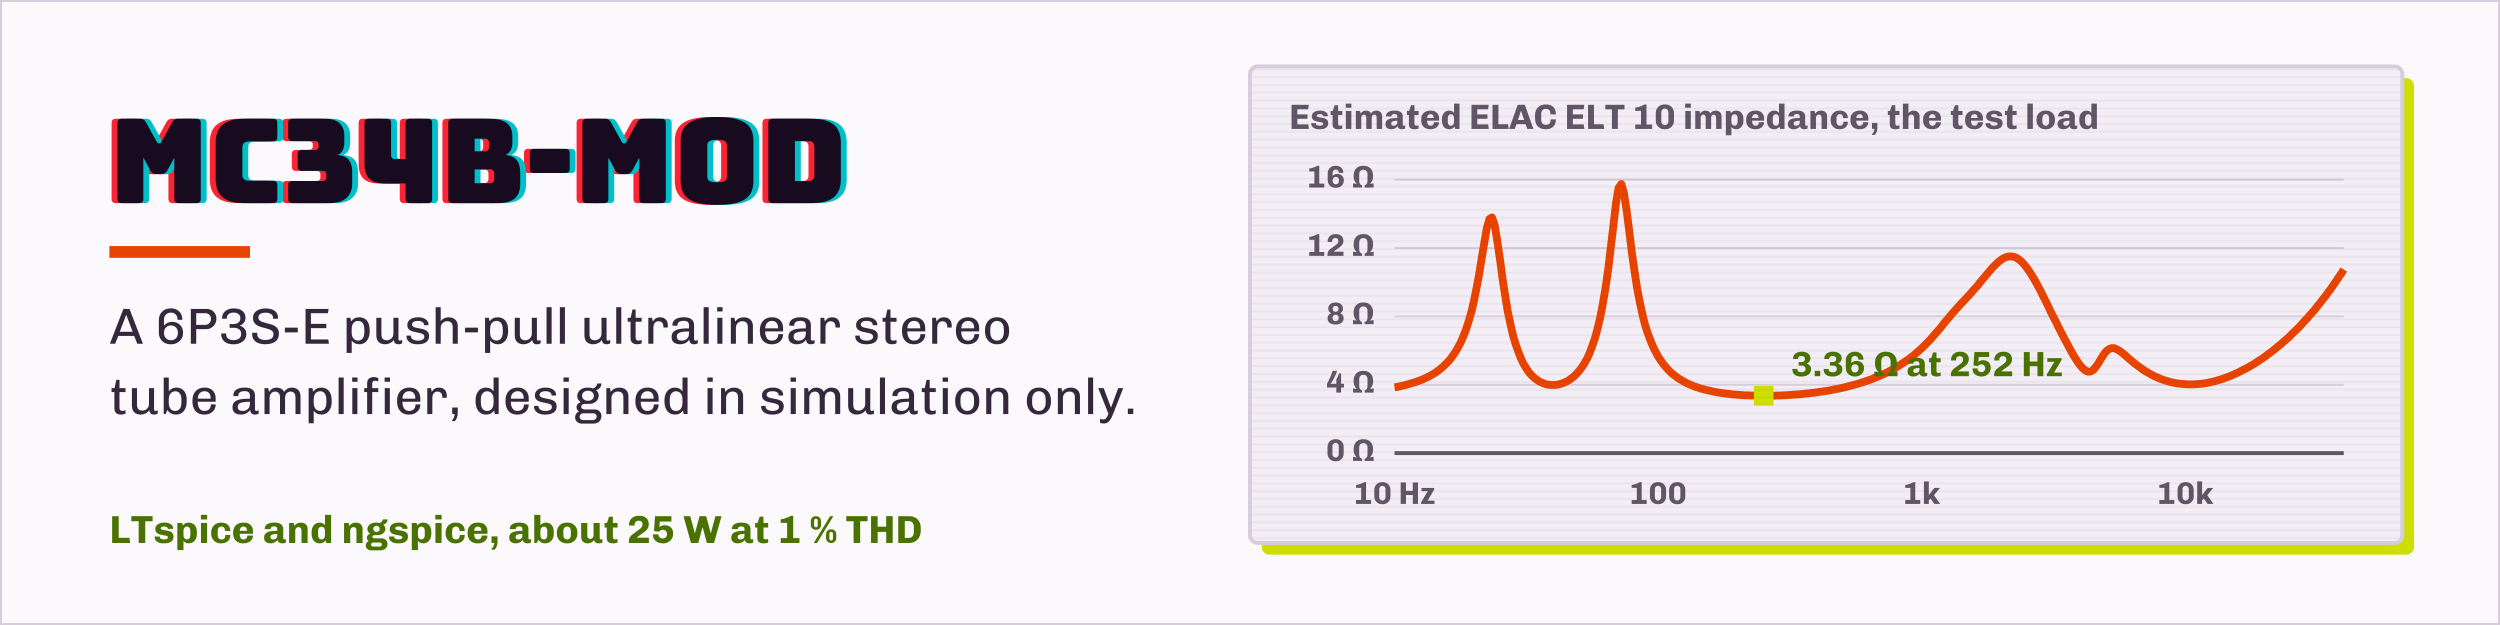
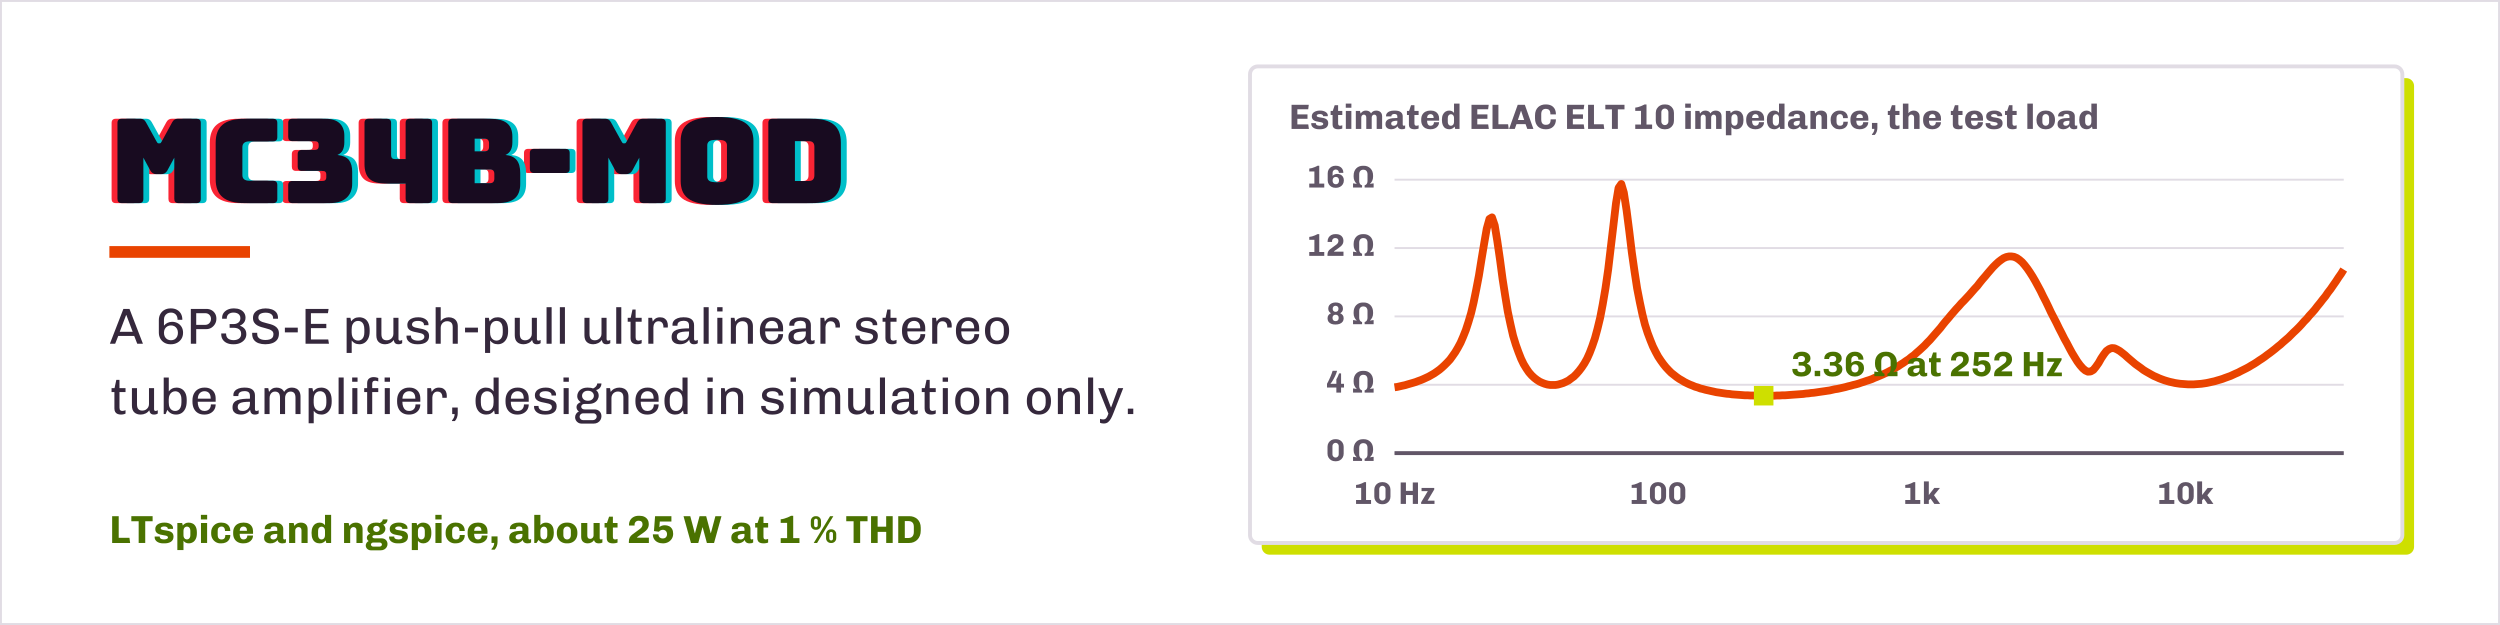
<svg xmlns="http://www.w3.org/2000/svg" viewBox="0 0 1280 320" width="1280" height="320" role="img" aria-label="mc34b-mod: estimated speaker impedance">
  <defs>
    <path id="g0" d="M254 0H105Q69 0 69 36V684Q69 720 105 720H266Q296 720 312 690L402 527Q407 518 410.5 514.0Q414 510 420 510H429Q435 510 438.5 514.0Q442 518 447 527L536 690Q552 720 582 720H744Q780 720 780 684V36Q780 0 744 0H590Q554 0 554 36V388L495 279Q478 247 442 247H402Q366 247 349 279L290 388V36Q290 0 254 0Z" />
    <path id="g1" d="M548 0H304Q178 0 118.0 50.0Q58 100 58 204V515Q58 620 118.0 670.0Q178 720 304 720H548Q584 720 584 684V563Q584 527 548 527H347Q286 527 286 477V239Q286 191 347 191H548Q584 191 584 155V36Q584 0 548 0Z" />
    <path id="g2" d="M85 189H336Q360 189 367.0 198.0Q374 207 374 219V246Q374 258 367.0 266.5Q360 275 336 275H166Q130 275 130 311V418Q130 454 166 454H271Q295 454 302.0 463.0Q309 472 309 484V499Q309 511 302.0 520.0Q295 529 271 529H85Q49 529 49 565V684Q49 720 85 720H364Q447 720 487.5 681.5Q528 643 528 577V519Q528 481 515.0 453.0Q502 425 469 411Q540 403 567.5 367.5Q595 332 595 266V166Q595 89 546.0 44.5Q497 0 401 0H85Q49 0 49 36V153Q49 189 85 189Z" />
    <path id="g3" d="M414 167H245Q148 167 105.5 207.5Q63 248 63 333V684Q63 720 99 720H254Q290 720 290 684V410Q290 376 321 376H414V684Q414 720 450 720H604Q640 720 640 684V36Q640 0 604 0H450Q414 0 414 36Z" />
    <path id="g4" d="M489 0H105Q69 0 69 36V684Q69 720 105 720H424Q522 720 569.0 683.0Q616 646 616 567V519Q616 436 557 411Q622 405 652.5 367.5Q683 330 683 256V164Q683 80 636.0 40.0Q589 0 489 0ZM294 288V170H424Q462 170 462 210V249Q462 288 424 288ZM294 550V442H379Q417 442 417 482V510Q417 550 379 550Z" />
    <path id="g5" d="M76 257Q40 257 40 293V427Q40 463 76 463H344Q380 463 380 427V293Q380 257 344 257Z" />
    <path id="g6" d="M679 189Q679 143 665.5 105.5Q652 68 618.0 41.0Q584 14 523.5 -0.5Q463 -15 369 -15Q275 -15 214.5 -0.5Q154 14 120.0 41.0Q86 68 72.0 105.5Q58 143 58 189V530Q58 576 72.0 613.5Q86 651 120.0 678.0Q154 705 214.5 720.0Q275 735 369 735Q463 735 523.5 720.0Q584 705 618.0 678.0Q652 651 665.5 613.5Q679 576 679 530ZM285 225Q285 205 300.0 191.5Q315 178 369 178Q424 178 438.5 191.5Q453 205 453 225V494Q453 514 438.5 527.0Q424 540 369 540Q315 540 300.0 527.0Q285 514 285 494Z" />
    <path id="g7" d="M442 0H105Q69 0 69 36V684Q69 720 105 720H442Q568 720 628.0 670.0Q688 620 688 516V204Q688 100 628.0 50.0Q568 0 442 0ZM296 529V189H415Q462 189 462 238V481Q462 529 415 529Z" />
    <path id="g8" d="M10 0 276 686H396L661 0H549L489 154H175L114 0ZM204 235H459L334 566H330Z" />
    <path id="g10" d="M305 -10Q239 -10 187.0 19.5Q135 49 105.5 101.0Q76 153 76 221V465Q76 534 106.0 586.0Q136 638 188.0 667.0Q240 696 306 696H318Q381 696 431.0 669.5Q481 643 510.0 593.0Q539 543 539 472H445Q445 541 407.5 577.5Q370 614 313 614Q274 614 243.0 596.5Q212 579 194.5 548.0Q177 517 177 478V356Q206 393 249.0 412.5Q292 432 336 432Q397 432 446.0 405.5Q495 379 524.0 331.0Q553 283 553 217Q553 149 521.5 98.0Q490 47 436.0 18.5Q382 -10 316 -10ZM315 69Q358 69 388.0 87.5Q418 106 435.0 139.0Q452 172 452 215Q452 260 434.5 292.5Q417 325 386.5 343.0Q356 361 315 361Q274 361 243.0 342.5Q212 324 194.5 291.5Q177 259 177 216Q177 171 194.5 138.0Q212 105 243.5 87.0Q275 69 315 69Z" />
    <path id="g11" d="M91 0V686H401Q455 686 499.0 661.5Q543 637 568.5 594.0Q594 551 594 498V488Q594 435 567.0 389.0Q540 343 496.0 315.5Q452 288 396 288H197V0ZM197 372H376Q409 372 434.0 387.5Q459 403 473.5 429.5Q488 456 488 489Q488 537 456.5 569.5Q425 602 374 602H197Z" />
    <path id="g12" d="M292 -10Q220 -10 167.5 15.0Q115 40 87.0 84.0Q59 128 59 184V202H154Q154 133 194.0 102.0Q234 71 302 71Q367 71 409.0 102.0Q451 133 451 194Q451 236 432.0 262.5Q413 289 380.5 301.5Q348 314 310 314H224V387H301Q337 387 368.0 400.0Q399 413 417.5 439.0Q436 465 436 503Q436 541 418.0 565.5Q400 590 369.5 602.0Q339 614 301 614Q239 614 203.0 583.0Q167 552 167 493H76V510Q76 567 106.5 608.5Q137 650 188.0 673.0Q239 696 303 696H317Q379 696 429.0 674.0Q479 652 508.0 610.5Q537 569 537 512Q537 472 522.5 442.5Q508 413 484.0 392.5Q460 372 430 358V353Q483 336 518.0 295.5Q553 255 553 187Q553 129 521.0 85.0Q489 41 433.5 15.5Q378 -10 308 -10Z" />
    <path id="g13" d="M311 -10Q240 -10 181.5 10.0Q123 30 88.0 75.0Q53 120 53 195Q53 199 53.0 204.5Q53 210 54 215H153Q152 209 152.0 204.0Q152 199 152 193Q152 152 172.0 126.0Q192 100 228.0 87.0Q264 74 311 74Q361 74 397.0 85.0Q433 96 452.5 121.5Q472 147 472 188Q472 225 450.0 247.5Q428 270 392.0 283.0Q356 296 313.0 306.5Q270 317 227.5 330.0Q185 343 149.0 364.0Q113 385 91.0 420.0Q69 455 69 509Q69 573 103.5 614.0Q138 655 194.5 675.5Q251 696 318 696Q385 696 440.5 676.5Q496 657 529.0 615.5Q562 574 562 506V493H465V509Q465 543 446.0 566.0Q427 589 395.0 600.5Q363 612 320 612Q278 612 245.5 602.5Q213 593 194.0 572.5Q175 552 175 518Q175 483 197.0 462.0Q219 441 255.0 428.5Q291 416 334.5 406.0Q378 396 421.0 383.0Q464 370 500.0 348.5Q536 327 558.0 292.0Q580 257 580 202Q580 125 544.0 78.5Q508 32 447.0 11.0Q386 -10 311 -10Z" />
    <path id="g14" d="M62 224V317H316V224Z" />
    <path id="g15" d="M91 0V686H545L532 602H197V392H500V308H197V84H538L552 0Z" />
    <path id="g16" d="M78 -181V511H153L167 440Q192 478 232.0 499.5Q272 521 325 521Q383 521 429.5 495.5Q476 470 504.0 413.0Q532 356 532 263V244Q532 162 504.5 105.0Q477 48 431.5 19.0Q386 -10 331 -10Q277 -10 238.5 11.0Q200 32 178 65V-181ZM304 62Q339 62 367.0 80.0Q395 98 411.0 134.0Q427 170 427 223V279Q427 341 411.0 378.5Q395 416 367.0 433.0Q339 450 304 450Q270 450 241.0 433.5Q212 417 194.5 380.0Q177 343 177 280V223Q177 169 194.0 133.0Q211 97 240.0 79.5Q269 62 304 62Z" />
    <path id="g17" d="M247 -10Q168 -10 121.0 33.5Q74 77 74 168V511H174V192Q174 125 201.0 96.5Q228 68 280 68Q315 68 344.5 84.5Q374 101 392.0 130.0Q410 159 410 195V511H510V95Q510 77 518.5 69.0Q527 61 538 61Q549 61 561.0 65.0Q573 69 583 75V11Q570 1 551.0 -4.5Q532 -10 507 -10Q475 -10 456.0 2.0Q437 14 428.0 33.5Q419 53 415 75Q390 35 344.0 12.5Q298 -10 247 -10Z" />
    <path id="g18" d="M256 -10Q203 -10 164.0 3.0Q125 16 99.0 37.5Q73 59 60.0 85.5Q47 112 47 138Q47 144 47.0 148.5Q47 153 48 160H136Q135 157 135.0 154.5Q135 152 135 149Q135 120 153.5 100.5Q172 81 203.5 71.0Q235 61 275 61Q309 61 337.5 70.0Q366 79 382.5 96.5Q399 114 399 138Q399 166 381.0 181.5Q363 197 333.0 205.5Q303 214 267.5 220.5Q232 227 195.5 235.5Q159 244 129.0 259.0Q99 274 81.0 300.5Q63 327 63 371Q63 405 78.0 433.0Q93 461 121.0 480.5Q149 500 187.5 510.5Q226 521 272 521H285Q329 521 365.0 509.5Q401 498 427.0 478.5Q453 459 466.5 434.5Q480 410 480 383Q480 378 479.5 372.5Q479 367 479 365H391V376Q391 386 386.5 398.5Q382 411 368.5 422.5Q355 434 331.5 442.0Q308 450 271 450Q236 450 213.0 443.0Q190 436 177.5 425.0Q165 414 160.0 402.0Q155 390 155 380Q155 356 173.0 341.5Q191 327 221.0 319.0Q251 311 287.5 305.0Q324 299 360.0 290.5Q396 282 426.0 266.5Q456 251 474.0 224.0Q492 197 492 154Q492 109 475.0 77.5Q458 46 428.0 27.0Q398 8 359.0 -1.0Q320 -10 276 -10Z" />
    <path id="g19" d="M79 0V720H179V443Q206 482 248.5 501.5Q291 521 336 521Q388 521 428.0 501.0Q468 481 491.5 441.5Q515 402 515 343V0H415V326Q415 389 385.5 416.5Q356 444 303 444Q269 444 240.5 427.0Q212 410 195.5 381.5Q179 353 179 316V0Z" />
    <path id="g20" d="M79 0V720H179V0Z" />
    <path id="g21" d="M228 -10Q191 -10 161.5 2.0Q132 14 115.5 40.5Q99 67 99 111V433H43V511H102L137 674H199V511H318V433H199V129Q199 85 217.0 73.0Q235 61 256 61Q267 61 286.5 66.0Q306 71 318 76V9Q307 3 291.5 -1.5Q276 -6 259.5 -8.0Q243 -10 228 -10Z" />
    <path id="g22" d="M79 0V511H153L167 436Q168 438 176.0 451.0Q184 464 200.5 480.5Q217 497 243.5 509.0Q270 521 309 521Q362 521 396.5 499.5Q431 478 447.5 441.0Q464 404 464 357Q464 347 463.0 336.5Q462 326 462 320H376V339Q376 361 367.5 385.5Q359 410 338.0 426.5Q317 443 279 443Q251 443 231.5 431.0Q212 419 200.5 401.0Q189 383 184.0 363.0Q179 343 179 326V0Z" />
    <path id="g23" d="M210 -10Q169 -10 131.5 3.0Q94 16 70.5 47.5Q47 79 47 133Q47 188 71.5 221.5Q96 255 141.5 273.0Q187 291 250.5 297.0Q314 303 390 303V355Q390 409 363.5 430.5Q337 452 280 452Q232 452 197.0 431.5Q162 411 162 367V355H65Q64 360 64.0 365.5Q64 371 64 377Q64 421 91.5 453.5Q119 486 166.5 503.5Q214 521 275 521H289Q390 521 439.5 481.0Q489 441 489 366V95Q489 77 497.0 69.0Q505 61 516 61Q527 61 539.5 65.0Q552 69 562 75V11Q549 1 530.0 -4.5Q511 -10 485 -10Q453 -10 433.5 2.5Q414 15 405.0 36.0Q396 57 394 83Q365 38 318.5 14.0Q272 -10 210 -10ZM250 61Q285 61 317.0 76.5Q349 92 369.5 124.0Q390 156 390 204V242Q315 242 261.0 234.5Q207 227 178.5 206.0Q150 185 150 141Q150 99 175.0 80.0Q200 61 250 61Z" />
    <path id="g24" d="M87 0V511H187V0ZM84 636V720H190V636Z" />
    <path id="g25" d="M79 0V511H151L165 436Q193 478 237.5 499.5Q282 521 334 521Q387 521 427.5 501.0Q468 481 491.0 441.5Q514 402 514 343V0H414V326Q414 389 385.0 416.5Q356 444 303 444Q269 444 240.5 427.0Q212 410 195.5 381.5Q179 353 179 316V0Z" />
    <path id="g26" d="M285 -10Q217 -10 165.5 19.5Q114 49 85.0 106.5Q56 164 56 245V266Q56 348 86.5 405.0Q117 462 170.0 491.5Q223 521 291 521H302Q364 521 412.0 495.0Q460 469 486.5 421.0Q513 373 513 307V243H160Q160 186 175.5 145.0Q191 104 220.5 82.5Q250 61 293 61Q329 61 357.0 75.0Q385 89 402.0 118.0Q419 147 419 190H513Q513 129 484.0 84.0Q455 39 405.5 14.5Q356 -10 294 -10ZM161 303H415Q415 378 382.5 414.0Q350 450 292 450Q239 450 201.5 413.0Q164 376 161 303Z" />
    <path id="g27" d="M288 -10Q222 -10 169.5 21.0Q117 52 87.0 110.0Q57 168 57 247V264Q57 345 87.0 402.5Q117 460 169.5 490.5Q222 521 288 521H301Q368 521 420.0 490.0Q472 459 502.0 401.5Q532 344 532 264V247Q532 168 502.0 110.0Q472 52 419.5 21.0Q367 -10 301 -10ZM294 61Q332 61 362.0 79.0Q392 97 410.0 133.0Q428 169 428 222V289Q428 343 410.0 378.5Q392 414 362.0 432.0Q332 450 294 450Q257 450 227.0 432.0Q197 414 179.0 378.5Q161 343 161 289V222Q161 169 179.0 133.0Q197 97 227.0 79.0Q257 61 294 61Z" />
    <path id="g28" d="M324 -10Q209 -10 151 82L116 0H79V720H179V446Q200 477 239.5 499.0Q279 521 332 521Q387 521 432.5 495.0Q478 469 505.0 415.0Q532 361 532 278V258Q532 165 503.5 105.5Q475 46 428.0 18.0Q381 -10 324 -10ZM305 61Q340 61 367.5 78.0Q395 95 411.5 133.0Q428 171 428 233V289Q428 343 412.0 378.5Q396 414 369.0 431.5Q342 449 307 449Q273 449 243.5 431.5Q214 414 196.0 378.5Q178 343 178 288V232Q178 169 195.5 131.5Q213 94 241.5 77.5Q270 61 305 61Z" />
    <path id="g29" d="M79 0V511H153L168 436Q193 476 230.0 498.5Q267 521 315 521Q365 521 404.0 501.0Q443 481 465 437Q487 474 526.5 497.5Q566 521 620 521Q669 521 707.0 501.0Q745 481 766.5 441.5Q788 402 788 343V0H689V321Q689 385 663.5 414.0Q638 443 591 443Q560 443 535.5 427.0Q511 411 497.5 382.0Q484 353 484 317V0H384V321Q384 385 358.5 414.0Q333 443 285 443Q254 443 230.0 427.0Q206 411 192.5 382.0Q179 353 179 317V0Z" />
    <path id="g30" d="M105 0V433H47V511H105V604Q105 669 141.5 698.5Q178 728 234 728Q248 728 264.5 725.5Q281 723 297.0 719.0Q313 715 324 710V643Q312 648 292.5 652.5Q273 657 262 657Q249 657 235.5 652.5Q222 648 213.5 635.0Q205 622 205 593V511H324V433H205V0Z" />
    <path id="g31" d="M75 -138V-126Q101 -96 114.0 -65.0Q127 -34 127 0H79V129H188V18Q188 -25 174.5 -65.0Q161 -105 132 -138Z" />
    <path id="g32" d="M267 -10Q209 -10 161.5 17.5Q114 45 85.5 104.0Q57 163 57 255V266Q57 350 84.5 406.5Q112 463 157.5 492.0Q203 521 259 521Q313 521 352.0 500.5Q391 480 412 446V720H512V0H436L422 71Q397 33 358.5 11.5Q320 -10 267 -10ZM285 61Q320 61 348.5 77.5Q377 94 394.5 131.5Q412 169 412 232V288Q412 343 395.0 378.5Q378 414 349.0 431.5Q320 449 285 449Q233 449 197.0 408.5Q161 368 161 286V231Q161 169 177.5 131.5Q194 94 222.5 77.5Q251 61 285 61Z" />
    <path id="g33" d="M165 -188Q130 -188 101.5 -171.0Q73 -154 56.0 -125.5Q39 -97 39 -64Q39 -28 59.0 4.0Q79 36 114 51Q92 65 79.5 87.0Q67 109 67 134Q67 171 90.0 196.5Q113 222 150 235Q119 256 100.0 284.5Q81 313 81 352Q81 395 103.5 433.5Q126 472 172.0 496.5Q218 521 287 521Q319 521 345.5 517.0Q372 513 393 504Q431 520 452.0 546.0Q473 572 476 603H558Q558 571 545.5 544.0Q533 517 510.0 499.0Q487 481 455 474L454 471Q477 451 490.5 424.0Q504 397 504 364Q504 320 481.0 282.5Q458 245 414.5 222.5Q371 200 307 200H229Q198 200 179.0 185.0Q160 170 160 145Q160 121 178.5 106.0Q197 91 229 91H422Q485 91 521.5 52.5Q558 14 558 -42Q558 -82 538.5 -115.5Q519 -149 484.5 -168.5Q450 -188 404 -188ZM197 -120H389Q419 -120 441.5 -99.0Q464 -78 464 -48Q464 -23 445.5 -4.0Q427 15 401 15H197Q168 15 148.0 -5.0Q128 -25 128 -53Q128 -80 148.0 -100.0Q168 -120 197 -120ZM292 262Q347 262 378.0 291.0Q409 320 409 360Q409 400 378.0 429.5Q347 459 292 459Q237 459 206.5 429.5Q176 400 176 360Q176 320 206.5 291.0Q237 262 292 262Z" />
    <path id="g34" d="M127 -186Q105 -186 87.0 -182.5Q69 -179 52 -172V-94Q63 -98 80.0 -102.0Q97 -106 113 -106Q139 -106 156.0 -95.5Q173 -85 187.5 -60.0Q202 -35 217 8L17 511H124L266 133H271L410 511H509L317 21Q295 -36 270.5 -83.0Q246 -130 212.0 -158.0Q178 -186 127 -186Z" />
    <path id="g35" d="M74 0V107H181V0Z" />
    <path id="g36" d="M71 0V686H239V132H514L531 0Z" />
    <path id="g37" d="M208 0V556H20V686H565V556H376V0Z" />
    <path id="g38" d="M249 -10Q203 -10 164.0 1.0Q125 12 95.5 32.5Q66 53 49.5 81.5Q33 110 33 145Q33 150 33.0 154.0Q33 158 34 164H165Q164 162 164.0 160.0Q164 158 164 156Q164 132 180.0 117.5Q196 103 221.0 96.5Q246 90 273 90Q293 90 316.5 95.0Q340 100 357.0 111.0Q374 122 374 141Q374 162 356.5 173.0Q339 184 310.0 190.0Q281 196 246.5 201.5Q212 207 177.0 215.5Q142 224 113.0 240.5Q84 257 66.5 285.0Q49 313 49 358Q49 399 67.5 430.0Q86 461 118.5 481.0Q151 501 191.0 511.0Q231 521 273 521H296Q334 521 371.0 511.5Q408 502 438.0 484.0Q468 466 486.0 440.5Q504 415 504 384Q504 378 503.5 371.5Q503 365 503 361H370V369Q370 379 364.0 389.0Q358 399 346.0 406.5Q334 414 317.5 418.5Q301 423 279 423Q261 423 244.0 419.5Q227 416 214.5 410.0Q202 404 195.0 395.5Q188 387 188 377Q188 357 205.5 347.0Q223 337 252.5 331.5Q282 326 317.0 321.5Q352 317 387.0 308.5Q422 300 451.0 283.5Q480 267 498.0 238.5Q516 210 516 164Q516 115 497.0 81.5Q478 48 445.5 28.0Q413 8 372.0 -1.0Q331 -10 287 -10Z" />
    <path id="g39" d="M62 -181V511H185L202 447Q224 478 261.5 499.5Q299 521 351 521Q411 521 458.5 495.5Q506 470 534.0 414.0Q562 358 562 268V247Q562 162 534.0 104.5Q506 47 460.0 18.5Q414 -10 360 -10Q306 -10 271.5 9.5Q237 29 219 58V-181ZM308 91Q333 91 352.5 104.0Q372 117 383.5 141.5Q395 166 395 199V307Q395 344 383.5 369.0Q372 394 352.5 406.5Q333 419 308 419Q284 419 263.5 406.5Q243 394 231.0 369.5Q219 345 219 307V199Q219 165 230.5 141.0Q242 117 262.5 104.0Q283 91 308 91Z" />
    <path id="g40" d="M66 0V511H223V0ZM64 602V720H224V602Z" />
    <path id="g41" d="M276 -10Q211 -10 157.0 22.5Q103 55 71.0 111.5Q39 168 39 239V273Q39 327 58.0 372.0Q77 417 110.5 450.5Q144 484 187.5 502.5Q231 521 281 521H303Q374 521 424.5 494.0Q475 467 502.0 419.0Q529 371 529 307H393Q393 345 382.0 370.5Q371 396 351.0 408.5Q331 421 301 421Q261 421 233.5 393.5Q206 366 206 316V197Q206 147 231.5 118.5Q257 90 303 90Q336 90 357.5 101.0Q379 112 390.0 137.0Q401 162 401 204H529Q529 136 499.5 88.0Q470 40 418.0 15.0Q366 -10 298 -10Z" />
    <path id="g42" d="M294 -10Q219 -10 161.5 19.5Q104 49 71.5 105.5Q39 162 39 242V269Q39 350 72.5 406.5Q106 463 164.0 492.0Q222 521 297 521H316Q388 521 440.0 493.0Q492 465 520.0 414.5Q548 364 548 298V235H206Q206 193 215.5 160.0Q225 127 246.5 108.5Q268 90 303 90Q334 90 355.5 102.0Q377 114 389.0 136.5Q401 159 401 191H547Q547 133 516.5 87.5Q486 42 432.0 16.0Q378 -10 306 -10ZM206 311H393Q393 368 368.0 394.5Q343 421 302 421Q261 421 234.5 393.0Q208 365 206 311Z" />
    <path id="g44" d="M196 -10Q155 -10 118.0 4.0Q81 18 57.5 49.5Q34 81 34 135Q34 189 57.5 223.5Q81 258 125.5 277.0Q170 296 232.5 303.5Q295 311 372 311V352Q372 392 350.0 408.5Q328 425 288 425Q252 425 227.0 409.0Q202 393 202 362V355H51Q50 358 50.0 362.5Q50 367 50 372Q50 415 78.0 449.0Q106 483 157.5 502.0Q209 521 278 521H303Q415 521 470.0 477.5Q525 434 525 362V126Q525 107 534.5 98.5Q544 90 555 90Q565 90 575.0 93.5Q585 97 594 101V12Q581 2 559.0 -4.0Q537 -10 503 -10Q465 -10 438.5 1.5Q412 13 398.0 32.0Q384 51 380 76Q352 40 307.0 15.0Q262 -10 196 -10ZM274 90Q299 90 321.5 101.5Q344 113 358.0 135.5Q372 158 372 191V232Q314 232 275.0 224.0Q236 216 216.5 199.0Q197 182 197 152Q197 117 218.5 103.5Q240 90 274 90Z" />
    <path id="g45" d="M62 0V511H179L197 437Q228 480 269.0 500.5Q310 521 365 521Q417 521 455.5 501.5Q494 482 515.0 446.0Q536 410 536 360V0H379V324Q379 365 358.0 386.0Q337 407 303 407Q280 407 261.0 395.0Q242 383 230.5 363.5Q219 344 219 319V0Z" />
    <path id="g46" d="M246 -10Q184 -10 137.5 18.5Q91 47 65.0 105.5Q39 164 39 253V264Q39 350 67.0 407.0Q95 464 141.5 492.5Q188 521 242 521Q295 521 330.0 501.5Q365 482 383 453V720H540V0H416L400 66Q377 35 339.5 12.5Q302 -10 246 -10ZM294 90Q319 90 339.0 102.5Q359 115 371.0 140.0Q383 165 383 202V310Q383 345 371.0 369.0Q359 393 339.0 405.5Q319 418 294 418Q257 418 231.5 389.5Q206 361 206 310V203Q206 166 217.5 141.0Q229 116 249.0 103.0Q269 90 294 90Z" />
    <path id="g47" d="M147 -188Q113 -188 84.0 -171.5Q55 -155 37.0 -127.5Q19 -100 19 -66Q19 -30 39.0 1.0Q59 32 94 49Q72 63 59.5 85.5Q47 108 47 134Q47 171 72.0 198.5Q97 226 134 238Q103 255 82.0 283.0Q61 311 61 352Q61 396 85.0 434.5Q109 473 158.0 497.0Q207 521 281 521Q311 521 336.0 518.5Q361 516 380 511Q421 534 438.0 558.5Q455 583 456 603H576Q576 567 563.0 540.5Q550 514 526.0 497.0Q502 480 469 471L468 468Q492 448 507.0 421.0Q522 394 522 362Q522 318 496.5 281.0Q471 244 426.5 222.0Q382 200 324 200H251Q220 200 204.5 188.5Q189 177 189 160Q189 142 203.0 130.5Q217 119 251 119H419Q493 119 534.5 77.0Q576 35 576 -28Q576 -71 554.0 -107.5Q532 -144 493.0 -166.0Q454 -188 403 -188ZM210 -93H373Q398 -93 415.5 -77.5Q433 -62 433 -39Q433 -19 417.0 -4.0Q401 11 378 11H210Q185 11 168.5 -4.0Q152 -19 152 -41Q152 -62 168.5 -77.5Q185 -93 210 -93ZM294 283Q332 283 355.0 305.5Q378 328 378 360Q378 392 355.0 415.0Q332 438 294 438Q256 438 233.0 415.0Q210 392 210 360Q210 328 233.0 305.5Q256 283 294 283Z" />
    <path id="g48" d="M62 -172V-153Q97 -116 114.0 -78.0Q131 -40 131 1H62V169H216V27Q216 -30 197.5 -80.5Q179 -131 142 -172Z" />
    <path id="g49" d="M343 -10Q232 -10 173 78L119 0H62V720H219V453Q242 483 277.0 502.0Q312 521 363 521Q417 521 462.5 495.5Q508 470 535.0 415.5Q562 361 562 275V253Q562 164 531.5 105.5Q501 47 451.5 18.5Q402 -10 343 -10ZM308 90Q333 90 352.5 103.0Q372 116 383.5 141.0Q395 166 395 203V311Q395 345 384.0 369.0Q373 393 354.0 405.5Q335 418 310 418Q285 418 264.5 405.5Q244 393 231.5 369.0Q219 345 219 310V202Q219 165 231.0 140.0Q243 115 263.5 102.5Q284 90 308 90Z" />
    <path id="g50" d="M290 -10Q218 -10 161.0 22.0Q104 54 71.5 111.5Q39 169 39 246V265Q39 343 71.5 400.5Q104 458 161.0 489.5Q218 521 290 521H314Q386 521 443.0 489.5Q500 458 532.5 400.5Q565 343 565 265V246Q565 169 532.5 111.0Q500 53 443.0 21.5Q386 -10 314 -10ZM302 90Q329 90 350.5 103.0Q372 116 385.0 140.5Q398 165 398 198V313Q398 347 385.0 371.0Q372 395 350.5 408.0Q329 421 302 421Q275 421 253.5 408.0Q232 395 219.0 371.0Q206 347 206 313V198Q206 165 219.0 140.5Q232 116 253.5 103.0Q275 90 302 90Z" />
    <path id="g51" d="M225 -10Q147 -10 102.5 33.5Q58 77 58 158V511H215V191Q215 148 233.5 126.5Q252 105 289 105Q313 105 332.5 116.5Q352 128 363.5 148.5Q375 169 375 193V511H532V126Q532 107 541.5 98.5Q551 90 562 90Q572 90 582.0 93.5Q592 97 601 101V12Q588 2 566.0 -4.0Q544 -10 511 -10Q472 -10 447.0 0.5Q422 11 408.0 30.0Q394 49 387 73Q362 34 319.0 12.0Q276 -10 225 -10Z" />
    <path id="g52" d="M248 -10Q201 -10 165.0 2.0Q129 14 108.5 43.5Q88 73 88 122V396H32V511H93L148 674H245V511H364V396H245V159Q245 115 263.0 102.5Q281 90 302 90Q313 90 332.5 94.5Q352 99 364 104V10Q350 4 328.5 -1.0Q307 -6 285.5 -8.0Q264 -10 248 -10Z" />
    <path id="g53" d="M48 0V35Q48 95 70.0 139.5Q92 184 140 219L333 361Q364 384 381.0 413.5Q398 443 398 478Q398 521 373.0 545.5Q348 570 297 570Q267 570 244.0 557.5Q221 545 207.5 522.5Q194 500 194 472Q194 465 194.0 458.5Q194 452 195 446H52Q52 451 52.0 455.5Q52 460 52 464Q52 531 82.5 583.0Q113 635 168.5 665.5Q224 696 300 696H323Q396 696 448.5 669.0Q501 642 529.5 594.0Q558 546 558 482Q558 431 540.5 392.0Q523 353 490.5 321.0Q458 289 415 259L290 171Q283 166 275.5 160.0Q268 154 262.5 147.5Q257 141 253 135H560V0Z" />
    <path id="g54" d="M306 -10Q228 -10 170.0 18.5Q112 47 79.5 98.5Q47 150 47 221H190Q190 191 203.5 166.5Q217 142 242.0 128.5Q267 115 300 115Q336 115 360.5 129.5Q385 144 397.5 169.5Q410 195 410 226Q410 275 380.0 306.0Q350 337 301 337Q270 337 243.5 322.5Q217 308 202 287L75 305L104 686H522V548H225L214 405Q234 424 269.0 439.0Q304 454 352 454Q414 454 463.0 429.5Q512 405 539.5 356.5Q567 308 567 236Q567 166 533.5 110.5Q500 55 441.0 22.5Q382 -10 306 -10Z" />
    <path id="g55" d="M201 0 10 686H183L299 250H303L421 686H590L706 250H710L826 686H982L792 0H608L501 399H495L388 0Z" />
    <path id="g56" d="M80 0V124H244V514H80V606Q120 609 166.5 622.0Q213 635 259.5 654.5Q306 674 346 696H400V124H560V0Z" />
    <path id="g57" d="M104 0 522 686H606L189 0ZM151 337Q117 337 89.0 353.5Q61 370 45.0 398.0Q29 426 29 459V563Q29 597 45.0 625.0Q61 653 89.0 669.5Q117 686 151 686H168Q203 686 230.5 669.5Q258 653 274.0 625.0Q290 597 290 563V459Q290 426 274.0 398.0Q258 370 230.5 353.5Q203 337 168 337ZM160 402Q181 402 193.5 415.5Q206 429 206 449V574Q206 594 193.5 607.5Q181 621 160 621Q140 621 126.5 607.5Q113 594 113 574V449Q113 429 126.5 415.5Q140 402 160 402ZM541 -1Q507 -1 479.0 16.0Q451 33 435.0 61.0Q419 89 419 122V226Q419 260 435.0 288.0Q451 316 479.0 332.5Q507 349 541 349H558Q593 349 620.5 332.5Q648 316 664.0 288.0Q680 260 680 226V122Q680 89 664.0 61.0Q648 33 620.5 16.0Q593 -1 558 -1ZM550 64Q571 64 583.5 78.0Q596 92 596 112V236Q596 257 583.5 270.5Q571 284 550 284Q530 284 516.5 270.5Q503 257 503 236V112Q503 92 516.5 78.0Q530 64 550 64Z" />
    <path id="g58" d="M71 0V686H239V417H458V686H625V0H459V284H240V0Z" />
    <path id="g59" d="M71 0V686H355Q416 686 468.5 666.5Q521 647 561.5 609.5Q602 572 624.5 516.5Q647 461 647 389V314Q647 242 624.5 184.5Q602 127 561.5 85.5Q521 44 468.5 22.0Q416 0 355 0ZM239 128H341Q377 128 406.5 145.0Q436 162 453.0 195.5Q470 229 470 279V418Q470 468 453.0 499.0Q436 530 406.5 545.0Q377 560 341 560H239Z" />
    <path id="g60" d="M71 0V686H561L544 558H236V412H524V288H236V128H546L564 0Z" />
    <path id="g61" d="M62 0V511H180L198 437Q226 476 260.5 498.5Q295 521 347 521Q397 521 435.0 502.5Q473 484 495 441Q519 482 556.5 501.5Q594 521 644 521Q694 521 731.5 501.5Q769 482 789.5 446.0Q810 410 810 360V0H655V324Q655 365 636.5 385.5Q618 406 586 406Q566 406 549.5 395.0Q533 384 523.5 365.0Q514 346 514 321V0H359V324Q359 365 340.0 385.5Q321 406 290 406Q269 406 252.5 395.0Q236 384 226.5 365.0Q217 346 217 321V0Z" />
    <path id="g62" d="M1 0 246 686H448L692 0H518L469 136H211L163 0ZM251 254H429L343 513H338Z" />
    <path id="g63" d="M343 -10Q281 -10 226.5 8.5Q172 27 131.5 65.5Q91 104 68.0 162.5Q45 221 45 301V385Q45 463 68.5 521.0Q92 579 133.0 618.0Q174 657 227.5 676.5Q281 696 341 696H363Q420 696 470.5 679.5Q521 663 559.0 628.5Q597 594 618.5 540.5Q640 487 640 413H483Q483 474 467.5 508.0Q452 542 422.0 556.0Q392 570 351 570Q322 570 298.5 561.5Q275 553 258.0 535.0Q241 517 231.5 488.5Q222 460 222 420V266Q222 214 238.0 180.5Q254 147 283.0 131.5Q312 116 351 116Q397 116 427.5 130.0Q458 144 474.0 177.5Q490 211 490 272H640Q640 203 619.0 150.0Q598 97 560.0 61.5Q522 26 472.0 8.0Q422 -10 365 -10Z" />
    <path id="g64" d="M291 -10Q224 -10 169.0 22.0Q114 54 81.5 109.0Q49 164 49 232V454Q49 523 81.5 578.0Q114 633 169.0 664.5Q224 696 291 696H325Q393 696 447.5 664.5Q502 633 534.0 578.0Q566 523 566 454V232Q566 164 534.0 109.0Q502 54 447.5 22.0Q393 -10 325 -10ZM307 108Q336 108 358.5 122.0Q381 136 394.5 159.5Q408 183 408 212V475Q408 504 394.5 527.5Q381 551 358.5 565.0Q336 579 308 579Q279 579 256.5 565.0Q234 551 220.5 527.5Q207 504 207 475V212Q207 183 220.5 159.5Q234 136 256.5 122.0Q279 108 307 108Z" />
    <path id="g65" d="M62 0V720H219V448Q248 484 285.0 502.5Q322 521 369 521Q419 521 456.5 501.0Q494 481 515.5 445.0Q537 409 537 360V0H380V324Q380 365 358.5 386.0Q337 407 303 407Q280 407 261.0 395.0Q242 383 230.5 363.5Q219 344 219 319V0Z" />
    <path id="g66" d="M62 0V720H219V0Z" />
    <path id="g67" d="M44 0V131H64L165 115Q118 158 90.5 214.5Q63 271 63 345V384Q63 457 85.5 515.0Q108 573 148.0 613.0Q188 653 240.5 674.0Q293 695 353 695H395Q455 695 507.5 673.5Q560 652 600.0 612.0Q640 572 662.5 514.5Q685 457 685 384V345Q685 271 657.0 214.5Q629 158 582 115L683 131H703V0H415V70Q441 77 462.0 94.0Q483 111 495.0 140.5Q507 170 507 213V420Q507 459 497.0 487.5Q487 516 469.0 534.5Q451 553 427.0 561.5Q403 570 376 570Q346 570 321.5 561.0Q297 552 279.0 534.0Q261 516 251.0 487.5Q241 459 241 420V213Q241 171 253.0 141.5Q265 112 285.5 94.5Q306 77 333 70V0Z" />
    <path id="g68" d="M332 0V161H33V282Q49 309 68.5 347.5Q88 386 109.0 431.5Q130 477 150.0 525.0Q170 573 186.0 617.0Q202 661 212 696H355Q347 659 329.0 613.5Q311 568 288.0 519.0Q265 470 239.0 424.5Q213 379 188.5 341.5Q164 304 143 281H332V426Q342 441 355.0 465.5Q368 490 380.5 517.5Q393 545 403.0 571.0Q413 597 418 614H483V281H577V161H483V0Z" />
    <path id="g69" d="M302 -10Q227 -10 170.0 12.5Q113 35 81.5 79.0Q50 123 50 188Q50 251 79.5 289.5Q109 328 157 349V353Q121 376 97.0 409.0Q73 442 73 500Q73 564 105.0 607.5Q137 651 191.0 673.5Q245 696 311 696Q377 696 429.5 673.5Q482 651 512.5 607.5Q543 564 543 500Q543 461 531.5 433.5Q520 406 501.5 387.0Q483 368 459 353V349Q507 327 536.5 289.5Q566 252 566 188Q566 125 533.0 80.5Q500 36 441.0 13.0Q382 -10 302 -10ZM308 99Q359 99 383.0 127.0Q407 155 407 203Q407 251 381.0 277.5Q355 304 308 304Q260 304 234.5 276.5Q209 249 209 202Q209 153 234.0 126.0Q259 99 308 99ZM308 396Q349 396 374.5 421.5Q400 447 400 493Q400 539 375.0 564.0Q350 589 307 589Q264 589 239.5 563.5Q215 538 215 493Q215 446 241.0 421.0Q267 396 308 396Z" />
    <path id="g70" d="M301 -10Q231 -10 175.5 21.5Q120 53 87.5 107.5Q55 162 55 232V454Q55 525 88.0 579.5Q121 634 177.0 665.0Q233 696 302 696H323Q388 696 440.5 669.5Q493 643 524.5 592.5Q556 542 556 469H413Q413 519 385.0 547.0Q357 575 315 575Q286 575 262.5 561.5Q239 548 225.5 525.5Q212 503 212 474V373Q239 403 278.5 419.0Q318 435 358 435Q419 435 467.5 411.0Q516 387 544.0 341.0Q572 295 572 227Q572 157 538.5 103.5Q505 50 448.0 20.0Q391 -10 322 -10ZM315 105Q349 105 371.5 119.5Q394 134 405.5 160.5Q417 187 417 222Q417 258 405.0 284.0Q393 310 370.0 324.0Q347 338 315 338Q282 338 259.0 324.0Q236 310 224.0 284.0Q212 258 212 223Q212 186 224.0 159.5Q236 133 259.5 119.0Q283 105 315 105Z" />
    <path id="g71" d="M30 0V52L243 409H43V511H449V461L235 103H457V0Z" />
    <path id="g72" d="M62 0V720H219V284L394 511H575L385 278L581 0H395L274 171L219 118V0Z" />
    <path id="g73" d="M276 -10Q197 -10 144.0 16.0Q91 42 64.5 87.0Q38 132 38 187V206H180Q180 152 212.5 131.5Q245 111 296 111Q349 111 381.0 133.5Q413 156 413 207Q413 239 399.5 259.5Q386 280 363.5 290.0Q341 300 313 300H217V402H300Q327 402 349.0 412.0Q371 422 384.0 442.0Q397 462 397 492Q397 519 383.5 537.5Q370 556 347.0 565.5Q324 575 295 575Q247 575 220.0 552.0Q193 529 193 488H58V510Q58 564 88.5 606.0Q119 648 173.5 672.0Q228 696 298 696H321Q389 696 441.5 672.0Q494 648 523.5 606.0Q553 564 553 511Q553 475 540.0 446.0Q527 417 504.5 396.0Q482 375 453 361V354Q504 338 537.5 299.5Q571 261 571 195Q571 136 537.5 89.5Q504 43 444.5 16.5Q385 -10 307 -10Z" />
    <path id="g74" d="M59 0V152H215V0Z" />
  </defs>
  <defs>
    <pattern id="grille" width="8" height="4" patternUnits="userSpaceOnUse">
      <rect y="3" width="8" height="1" fill="#35283c" fill-opacity="0.05" />
    </pattern>
  </defs>
-   <rect width="1280" height="320" fill="#fbf9fc" />
-   <rect x="0.5" y="0.5" width="1279" height="319" fill="none" stroke="#d5cddb" />
+   <rect width="1280" height="320" fill="#ffffff" />
+   <rect x="0.5" y="0.5" width="1279" height="319" fill="none" stroke="#e1dce4" />
  <g fill="#f92434" transform="translate(53.00 104.00) scale(0.06 -0.06)">
    <use href="#g0" x="0" />
    <use href="#g1" x="849" />
    <use href="#g2" x="1477" />
    <use href="#g3" x="2114" />
    <use href="#g4" x="2823" />
    <use href="#g5" x="3548" />
    <use href="#g0" x="3968" />
    <use href="#g6" x="4817" />
    <use href="#g7" x="5554" />
  </g>
  <g fill="#00bfc9" transform="translate(59.00 104.00) scale(0.06 -0.06)">
    <use href="#g0" x="0" />
    <use href="#g1" x="849" />
    <use href="#g2" x="1477" />
    <use href="#g3" x="2114" />
    <use href="#g4" x="2823" />
    <use href="#g5" x="3548" />
    <use href="#g0" x="3968" />
    <use href="#g6" x="4817" />
    <use href="#g7" x="5554" />
  </g>
  <g fill="#180b20" transform="translate(56.00 104.00) scale(0.06 -0.06)">
    <use href="#g0" x="0" />
    <use href="#g1" x="849" />
    <use href="#g2" x="1477" />
    <use href="#g3" x="2114" />
    <use href="#g4" x="2823" />
    <use href="#g5" x="3548" />
    <use href="#g0" x="3968" />
    <use href="#g6" x="4817" />
    <use href="#g7" x="5554" />
  </g>
  <rect x="56" y="126" width="72" height="6" fill="#e94300" />
  <g fill="#35283c" transform="translate(56.00 176.00) scale(0.026 -0.026)">
    <use href="#g8" x="0" />
    <use href="#g10" x="898" />
    <use href="#g11" x="1513" />
    <use href="#g12" x="2144" />
    <use href="#g13" x="2759" />
    <use href="#g14" x="3394" />
    <use href="#g15" x="3772" />
    <use href="#g16" x="4594" />
    <use href="#g17" x="5183" />
    <use href="#g18" x="5804" />
    <use href="#g19" x="6346" />
    <use href="#g14" x="6942" />
    <use href="#g16" x="7320" />
    <use href="#g17" x="7909" />
    <use href="#g20" x="8530" />
    <use href="#g20" x="8792" />
    <use href="#g17" x="9281" />
    <use href="#g20" x="9902" />
    <use href="#g21" x="10164" />
    <use href="#g22" x="10534" />
    <use href="#g23" x="11025" />
    <use href="#g20" x="11623" />
    <use href="#g24" x="11885" />
    <use href="#g25" x="12159" />
    <use href="#g26" x="12754" />
    <use href="#g23" x="13325" />
    <use href="#g22" x="13923" />
    <use href="#g18" x="14641" />
    <use href="#g21" x="15183" />
    <use href="#g26" x="15553" />
    <use href="#g22" x="16124" />
    <use href="#g26" x="16615" />
    <use href="#g27" x="17186" />
  </g>
  <g fill="#35283c" transform="translate(56.00 212.00) scale(0.026 -0.026)">
    <use href="#g21" x="0" />
    <use href="#g17" x="370" />
    <use href="#g28" x="991" />
    <use href="#g26" x="1580" />
    <use href="#g23" x="2378" />
    <use href="#g29" x="2976" />
    <use href="#g16" x="3846" />
    <use href="#g20" x="4435" />
    <use href="#g24" x="4697" />
    <use href="#g30" x="4971" />
    <use href="#g24" x="5336" />
    <use href="#g26" x="5610" />
    <use href="#g22" x="6181" />
    <use href="#g31" x="6672" />
    <use href="#g32" x="7154" />
    <use href="#g26" x="7745" />
    <use href="#g18" x="8316" />
    <use href="#g24" x="8858" />
    <use href="#g33" x="9132" />
    <use href="#g25" x="9708" />
    <use href="#g26" x="10303" />
    <use href="#g32" x="10874" />
    <use href="#g24" x="11692" />
    <use href="#g25" x="11966" />
    <use href="#g18" x="12788" />
    <use href="#g24" x="13330" />
    <use href="#g29" x="13604" />
    <use href="#g17" x="14474" />
    <use href="#g20" x="15095" />
    <use href="#g23" x="15357" />
    <use href="#g21" x="15955" />
    <use href="#g24" x="16325" />
    <use href="#g27" x="16599" />
    <use href="#g25" x="17188" />
    <use href="#g27" x="18010" />
    <use href="#g25" x="18599" />
    <use href="#g20" x="19194" />
    <use href="#g34" x="19456" />
    <use href="#g35" x="19982" />
  </g>
  <g fill="#4a7200" transform="translate(56.00 278.00) scale(0.02 -0.02)">
    <use href="#g36" x="0" />
    <use href="#g37" x="542" />
    <use href="#g38" x="1126" />
    <use href="#g39" x="1678" />
    <use href="#g40" x="2279" />
    <use href="#g41" x="2567" />
    <use href="#g42" x="3130" />
    <use href="#g44" x="3926" />
    <use href="#g45" x="4539" />
    <use href="#g46" x="5137" />
    <use href="#g45" x="5946" />
    <use href="#g47" x="6544" />
    <use href="#g38" x="7128" />
    <use href="#g39" x="7680" />
    <use href="#g40" x="8281" />
    <use href="#g41" x="8569" />
    <use href="#g42" x="9132" />
    <use href="#g48" x="9721" />
    <use href="#g44" x="10202" />
    <use href="#g49" x="10815" />
    <use href="#g50" x="11416" />
    <use href="#g51" x="12020" />
    <use href="#g52" x="12645" />
    <use href="#g53" x="13251" />
    <use href="#g54" x="13866" />
    <use href="#g55" x="14688" />
    <use href="#g44" x="15887" />
    <use href="#g52" x="16500" />
    <use href="#g56" x="17106" />
    <use href="#g57" x="17928" />
    <use href="#g37" x="18844" />
    <use href="#g58" x="19428" />
    <use href="#g59" x="20124" />
  </g>
  <rect x="646" y="40" width="590" height="244" rx="4" fill="#cedf00" />
-   <rect x="640" y="34" width="590" height="244" rx="4" fill="#f3eef5" stroke="#d5cddb" stroke-width="2" />
+   <rect x="640" y="34" width="590" height="244" rx="4" fill="#ffffff" stroke="#e1dce4" stroke-width="2" />
  <g fill="#615667" transform="translate(660.00 66.00) scale(0.018 -0.018)">
    <use href="#g60" x="0" />
    <use href="#g38" x="598" />
    <use href="#g52" x="1150" />
    <use href="#g40" x="1549" />
    <use href="#g61" x="1837" />
    <use href="#g44" x="2708" />
    <use href="#g52" x="3321" />
    <use href="#g42" x="3720" />
    <use href="#g46" x="4309" />
    <use href="#g60" x="5118" />
    <use href="#g36" x="5716" />
    <use href="#g62" x="6258" />
    <use href="#g63" x="6951" />
    <use href="#g60" x="7836" />
    <use href="#g36" x="8434" />
    <use href="#g37" x="8976" />
    <use href="#g56" x="9767" />
    <use href="#g64" x="10382" />
    <use href="#g40" x="11204" />
    <use href="#g61" x="11492" />
    <use href="#g39" x="12363" />
    <use href="#g42" x="12964" />
    <use href="#g46" x="13553" />
    <use href="#g44" x="14155" />
    <use href="#g45" x="14768" />
    <use href="#g41" x="15366" />
    <use href="#g42" x="15929" />
    <use href="#g48" x="16518" />
    <use href="#g52" x="16999" />
    <use href="#g65" x="17398" />
    <use href="#g42" x="17996" />
    <use href="#g52" x="18792" />
    <use href="#g42" x="19191" />
    <use href="#g38" x="19780" />
    <use href="#g52" x="20332" />
    <use href="#g66" x="20938" />
    <use href="#g50" x="21221" />
    <use href="#g44" x="21825" />
    <use href="#g46" x="22438" />
  </g>
-   <line x1="714" y1="232.0" x2="1200" y2="232.0" stroke="#d5cddb" stroke-width="1" />
+   <line x1="714" y1="232.0" x2="1200" y2="232.0" stroke="#e1dce4" stroke-width="1" />
  <g fill="#615667" transform="translate(678.90 236.00) scale(0.016 -0.016)">
    <use href="#g64" x="0" />
    <use href="#g67" x="822" />
  </g>
-   <line x1="714" y1="197.0" x2="1200" y2="197.0" stroke="#d5cddb" stroke-width="1" />
+   <line x1="714" y1="197.0" x2="1200" y2="197.0" stroke="#e1dce4" stroke-width="1" />
  <g fill="#615667" transform="translate(678.90 201.00) scale(0.016 -0.016)">
    <use href="#g68" x="0" />
    <use href="#g67" x="822" />
  </g>
-   <line x1="714" y1="162.0" x2="1200" y2="162.0" stroke="#d5cddb" stroke-width="1" />
+   <line x1="714" y1="162.0" x2="1200" y2="162.0" stroke="#e1dce4" stroke-width="1" />
  <g fill="#615667" transform="translate(678.90 166.00) scale(0.016 -0.016)">
    <use href="#g69" x="0" />
    <use href="#g67" x="822" />
  </g>
-   <line x1="714" y1="127.0" x2="1200" y2="127.0" stroke="#d5cddb" stroke-width="1" />
+   <line x1="714" y1="127.0" x2="1200" y2="127.0" stroke="#e1dce4" stroke-width="1" />
  <g fill="#615667" transform="translate(669.06 131.00) scale(0.016 -0.016)">
    <use href="#g56" x="0" />
    <use href="#g53" x="615" />
    <use href="#g67" x="1437" />
  </g>
-   <line x1="714" y1="92.0" x2="1200" y2="92.0" stroke="#d5cddb" stroke-width="1" />
+   <line x1="714" y1="92.0" x2="1200" y2="92.0" stroke="#e1dce4" stroke-width="1" />
  <g fill="#615667" transform="translate(669.06 96.00) scale(0.016 -0.016)">
    <use href="#g56" x="0" />
    <use href="#g70" x="615" />
    <use href="#g67" x="1437" />
  </g>
  <g fill="#615667" transform="translate(693.02 258.00) scale(0.016 -0.016)">
    <use href="#g56" x="0" />
    <use href="#g64" x="615" />
    <use href="#g58" x="1437" />
    <use href="#g71" x="2133" />
  </g>
  <g fill="#615667" transform="translate(834.14 258.00) scale(0.016 -0.016)">
    <use href="#g56" x="0" />
    <use href="#g64" x="615" />
    <use href="#g64" x="1230" />
  </g>
  <g fill="#615667" transform="translate(974.21 258.00) scale(0.016 -0.016)">
    <use href="#g56" x="0" />
    <use href="#g72" x="615" />
  </g>
  <g fill="#615667" transform="translate(1104.29 258.00) scale(0.016 -0.016)">
    <use href="#g56" x="0" />
    <use href="#g64" x="615" />
    <use href="#g72" x="1230" />
  </g>
  <line x1="714" y1="232" x2="1200" y2="232" stroke="#615667" stroke-width="2" />
  <polyline points="714.0,198.3 715.4,198.1 716.7,197.8 718.0,197.5 719.4,197.2 720.7,196.8 722.1,196.4 723.5,196.0 724.8,195.6 726.1,195.1 727.5,194.6 728.9,194.0 730.2,193.4 731.5,192.8 732.9,192.0 734.3,191.2 735.6,190.3 737.0,189.3 738.3,188.2 739.6,187.0 741.0,185.6 742.4,184.1 743.7,182.3 745.1,180.3 746.4,178.1 747.8,175.5 749.1,172.5 750.5,169.0 751.8,165.0 753.2,160.3 754.5,154.8 755.8,148.4 757.2,141.1 758.5,133.0 759.9,124.6 761.2,117.1 762.6,112.1 763.9,111.3 765.3,115.4 766.6,123.3 768.0,132.9 769.3,142.7 770.7,151.7 772.0,159.6 773.4,166.2 774.7,171.9 776.1,176.5 777.5,180.4 778.8,183.7 780.1,186.4 781.5,188.7 782.8,190.6 784.2,192.2 785.6,193.5 786.9,194.5 788.3,195.4 789.6,196.0 790.9,196.5 792.3,196.9 793.7,197.1 795.0,197.1 796.4,197.1 797.7,196.9 799.1,196.5 800.4,196.1 801.7,195.5 803.1,194.8 804.4,193.8 805.8,192.8 807.1,191.5 808.5,189.9 809.8,188.2 811.2,186.1 812.6,183.6 813.9,180.7 815.2,177.3 816.6,173.2 817.9,168.4 819.3,162.6 820.6,155.8 822.0,147.6 823.4,137.9 824.7,126.9 826.1,115.1 827.4,104.0 828.7,96.2 830.1,94.2 831.4,98.6 832.8,107.6 834.2,118.5 835.5,129.3 836.9,139.1 838.2,147.6 839.6,154.8 840.9,160.9 842.2,166.1 843.6,170.5 845.0,174.2 846.3,177.4 847.7,180.2 849.0,182.6 850.4,184.7 851.7,186.5 853.0,188.1 854.4,189.6 855.7,190.9 857.1,192.0 858.5,193.1 859.8,194.0 861.2,194.8 862.5,195.6 863.9,196.3 865.2,196.9 866.5,197.4 867.9,198.0 869.3,198.4 870.6,198.9 871.9,199.2 873.3,199.6 874.7,199.9 876.0,200.2 877.4,200.5 878.7,200.8 880.1,201.0 881.4,201.2 882.7,201.4 884.1,201.6 885.5,201.7 886.8,201.9 888.1,202.0 889.5,202.1 890.9,202.2 892.2,202.3 893.5,202.4 894.9,202.4 896.3,202.5 897.6,202.5 898.9,202.6 900.3,202.6 901.7,202.6 903.0,202.6 904.4,202.6 905.7,202.6 907.0,202.6 908.4,202.6 909.7,202.5 911.1,202.5 912.4,202.4 913.8,202.4 915.2,202.3 916.5,202.2 917.8,202.1 919.2,202.0 920.6,201.9 921.9,201.8 923.3,201.7 924.6,201.5 926.0,201.4 927.3,201.2 928.6,201.1 930.0,200.9 931.3,200.7 932.7,200.5 934.1,200.3 935.4,200.1 936.8,199.9 938.1,199.6 939.4,199.3 940.8,199.1 942.2,198.8 943.5,198.5 944.8,198.2 946.2,197.8 947.5,197.5 948.9,197.1 950.2,196.8 951.6,196.4 953.0,195.9 954.3,195.5 955.7,195.0 957.0,194.6 958.4,194.1 959.7,193.5 961.0,193.0 962.4,192.4 963.8,191.8 965.1,191.2 966.5,190.5 967.8,189.8 969.2,189.1 970.5,188.3 971.9,187.5 973.2,186.6 974.5,185.8 975.9,184.8 977.3,183.9 978.6,182.8 980.0,181.8 981.3,180.6 982.7,179.4 984.0,178.2 985.4,176.9 986.7,175.5 988.1,174.1 989.4,172.6 990.7,171.1 992.1,169.5 993.5,167.9 994.8,166.2 996.1,164.6 997.5,163.0 998.9,161.3 1000.2,159.8 1001.5,158.3 1002.9,156.8 1004.2,155.3 1005.6,153.9 1006.9,152.5 1008.3,151.0 1009.6,149.5 1011.0,147.9 1012.4,146.4 1013.7,144.7 1015.0,143.1 1016.4,141.5 1017.8,139.8 1019.1,138.3 1020.4,136.8 1021.8,135.4 1023.2,134.1 1024.5,133.1 1025.8,132.2 1027.2,131.6 1028.6,131.3 1029.9,131.3 1031.2,131.5 1032.6,132.1 1033.9,133.0 1035.3,134.2 1036.6,135.7 1038.0,137.5 1039.3,139.4 1040.7,141.6 1042.1,144.0 1043.4,146.4 1044.8,149.0 1046.1,151.7 1047.5,154.4 1048.8,157.1 1050.1,159.9 1051.5,162.6 1052.9,165.3 1054.2,168.0 1055.6,170.7 1056.9,173.3 1058.3,175.8 1059.6,178.3 1060.9,180.7 1062.3,183.0 1063.6,185.1 1065.0,187.0 1066.4,188.6 1067.7,189.7 1069.0,190.3 1070.4,190.2 1071.8,189.4 1073.1,187.8 1074.5,185.8 1075.8,183.5 1077.2,181.4 1078.5,179.7 1079.9,178.7 1081.2,178.2 1082.6,178.3 1083.9,178.9 1085.3,179.7 1086.6,180.7 1088.0,181.8 1089.3,183.0 1090.7,184.2 1092.0,185.3 1093.3,186.4 1094.7,187.4 1096.1,188.4 1097.4,189.4 1098.7,190.2 1100.1,191.0 1101.5,191.8 1102.8,192.5 1104.2,193.1 1105.5,193.7 1106.8,194.2 1108.2,194.7 1109.5,195.1 1110.9,195.5 1112.3,195.8 1113.6,196.1 1114.9,196.3 1116.3,196.5 1117.7,196.6 1119.0,196.7 1120.4,196.8 1121.7,196.8 1123.1,196.8 1124.4,196.7 1125.8,196.6 1127.1,196.5 1128.5,196.3 1129.8,196.1 1131.2,195.8 1132.5,195.5 1133.9,195.2 1135.2,194.8 1136.6,194.4 1137.9,194.0 1139.2,193.5 1140.6,193.0 1142.0,192.5 1143.3,191.9 1144.6,191.3 1146.0,190.7 1147.3,190.0 1148.7,189.3 1150.1,188.6 1151.4,187.9 1152.7,187.1 1154.1,186.3 1155.5,185.4 1156.8,184.5 1158.2,183.6 1159.5,182.7 1160.8,181.7 1162.2,180.7 1163.5,179.7 1164.9,178.6 1166.2,177.5 1167.6,176.4 1168.9,175.2 1170.3,174.0 1171.7,172.8 1173.0,171.5 1174.3,170.2 1175.7,168.9 1177.1,167.5 1178.4,166.1 1179.7,164.6 1181.1,163.2 1182.4,161.6 1183.8,160.1 1185.2,158.5 1186.5,156.8 1187.9,155.1 1189.2,153.4 1190.6,151.7 1191.9,149.8 1193.3,148.0 1194.6,146.1 1196.0,144.1 1197.3,142.1 1198.7,140.1 1200.0,138.0" fill="none" stroke="#e94300" stroke-width="4" stroke-linejoin="round" />
  <rect x="898.0" y="197.6" width="10" height="10" fill="#cedf00" />
  <g fill="#4a7200" transform="translate(917.00 192.60) scale(0.018 -0.018)">
    <use href="#g73" x="0" />
    <use href="#g74" x="615" />
    <use href="#g73" x="889" />
    <use href="#g70" x="1504" />
    <use href="#g67" x="2326" />
    <use href="#g44" x="3280" />
    <use href="#g52" x="3893" />
    <use href="#g53" x="4499" />
    <use href="#g54" x="5114" />
    <use href="#g53" x="5729" />
    <use href="#g58" x="6551" />
    <use href="#g71" x="7247" />
  </g>
-   <rect x="641" y="35" width="588" height="242" rx="3" fill="url(#grille)" />
</svg>
